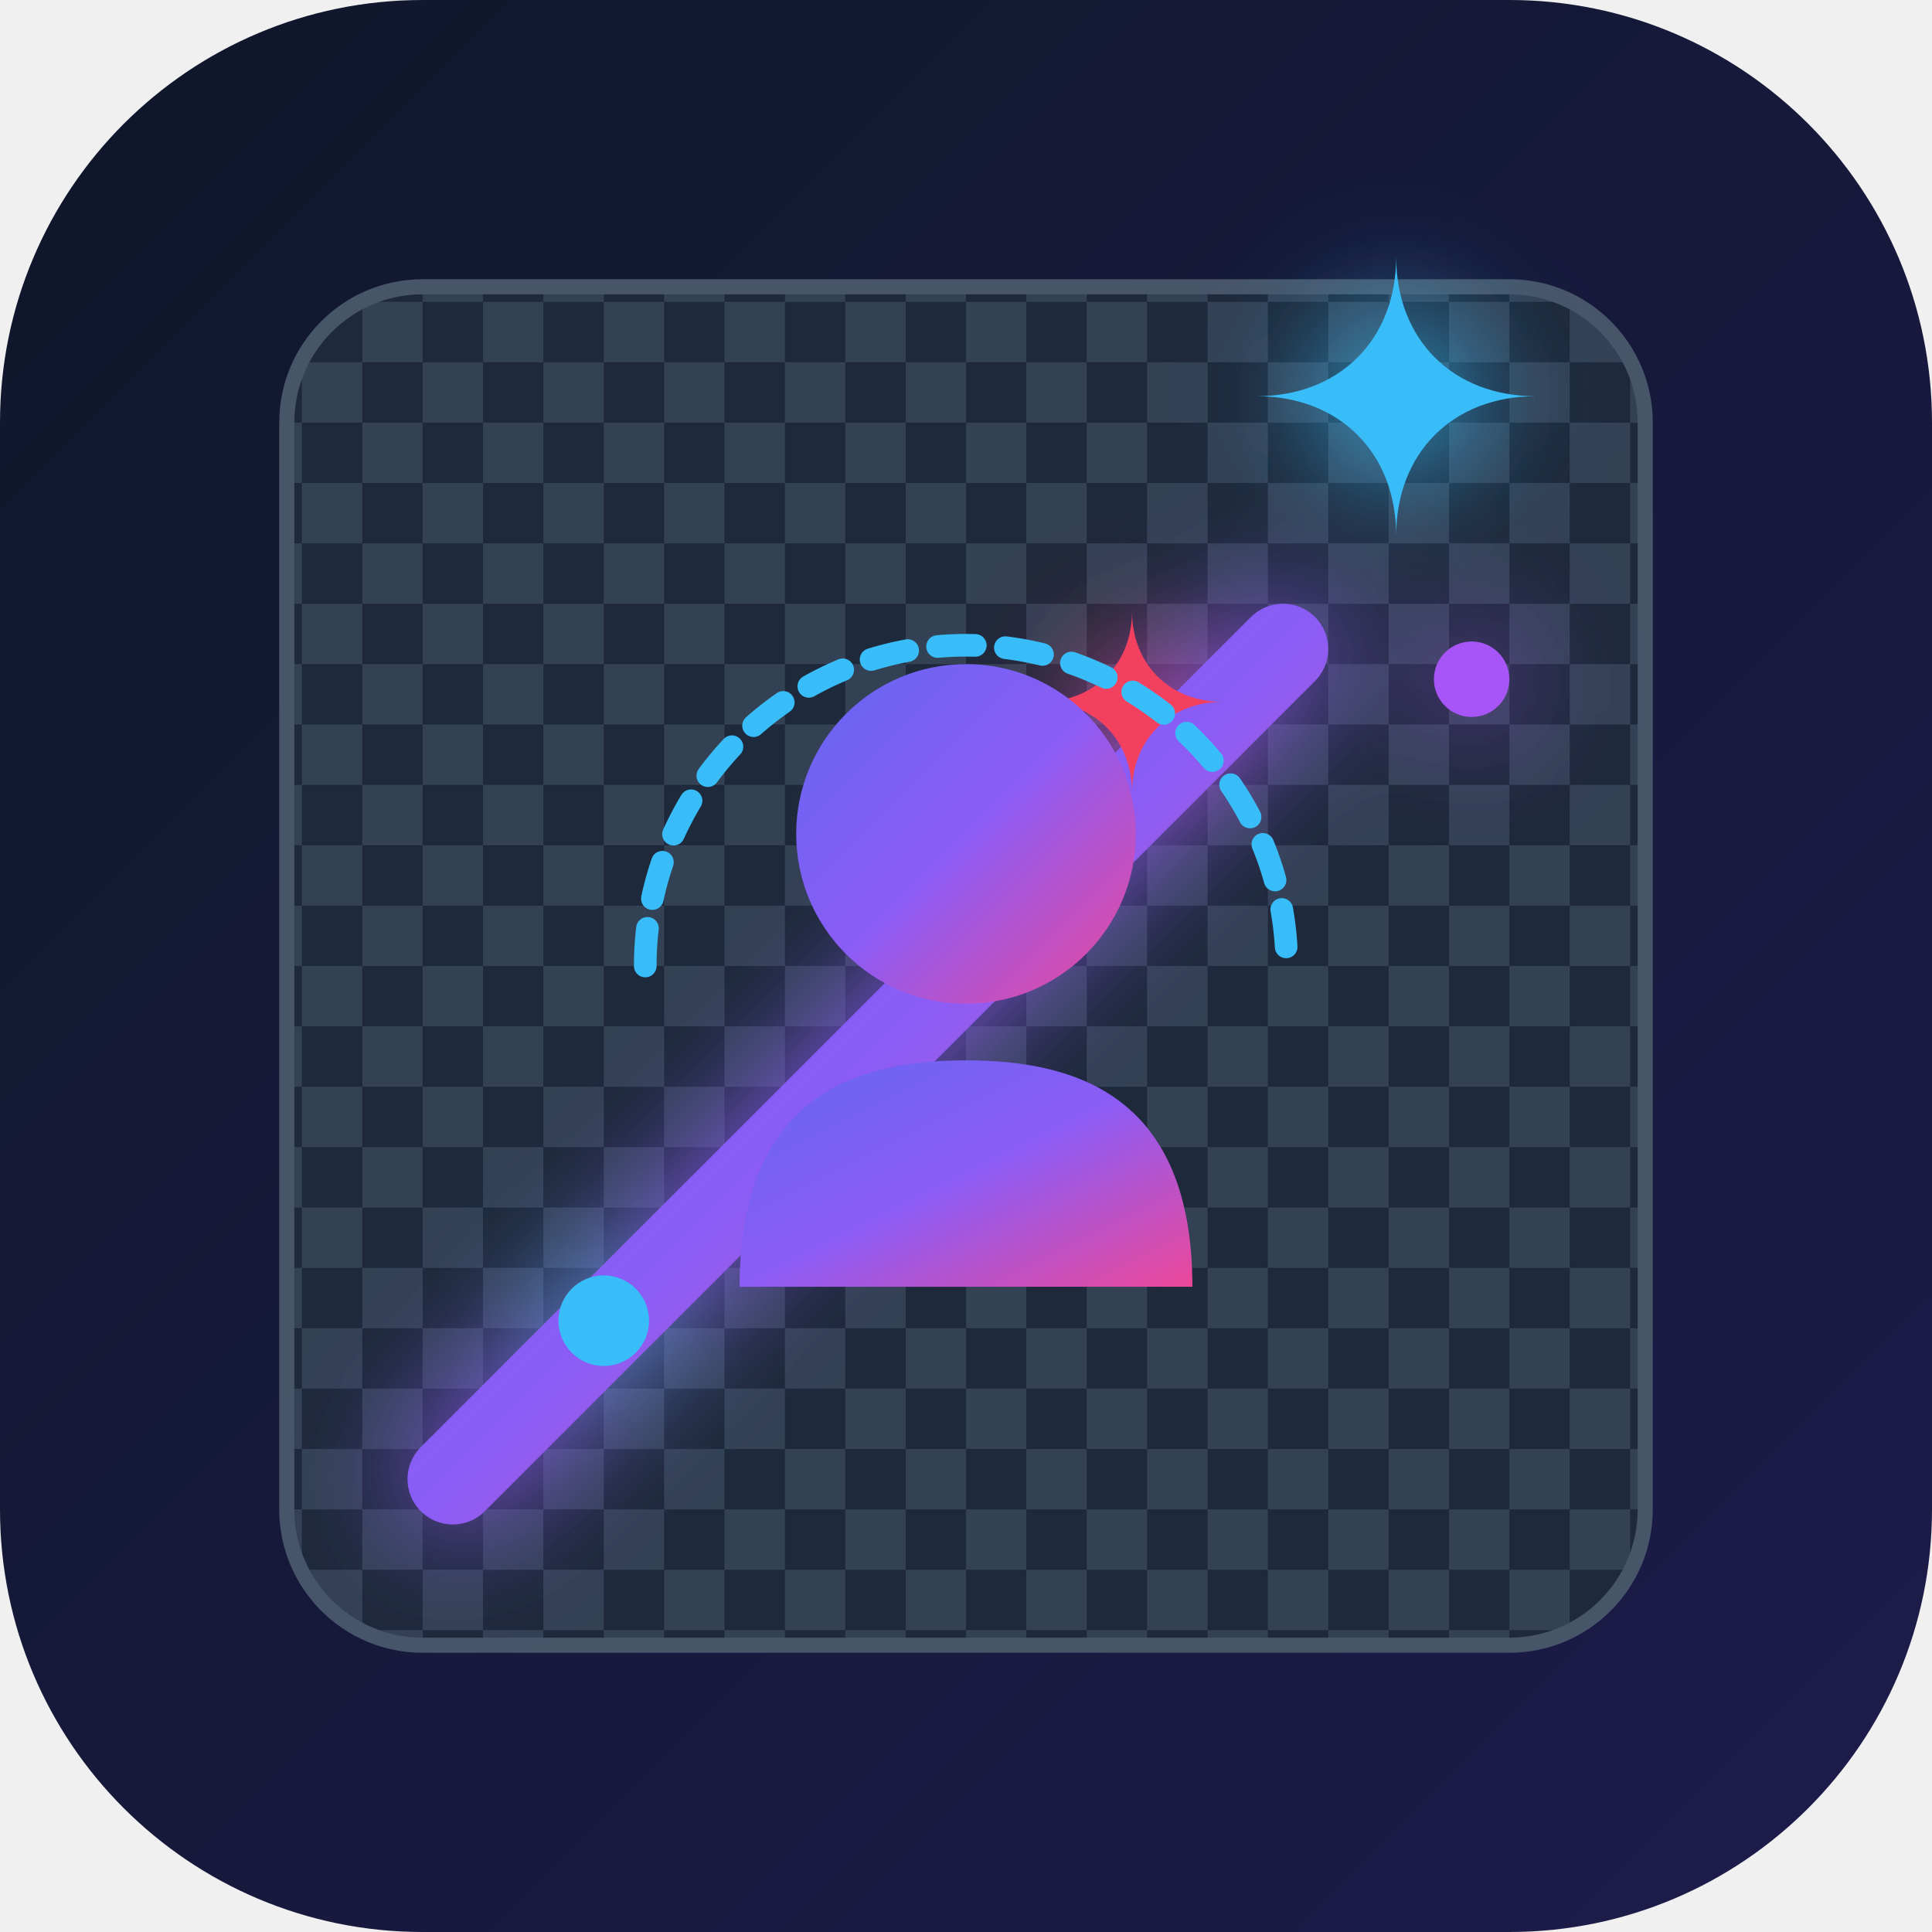
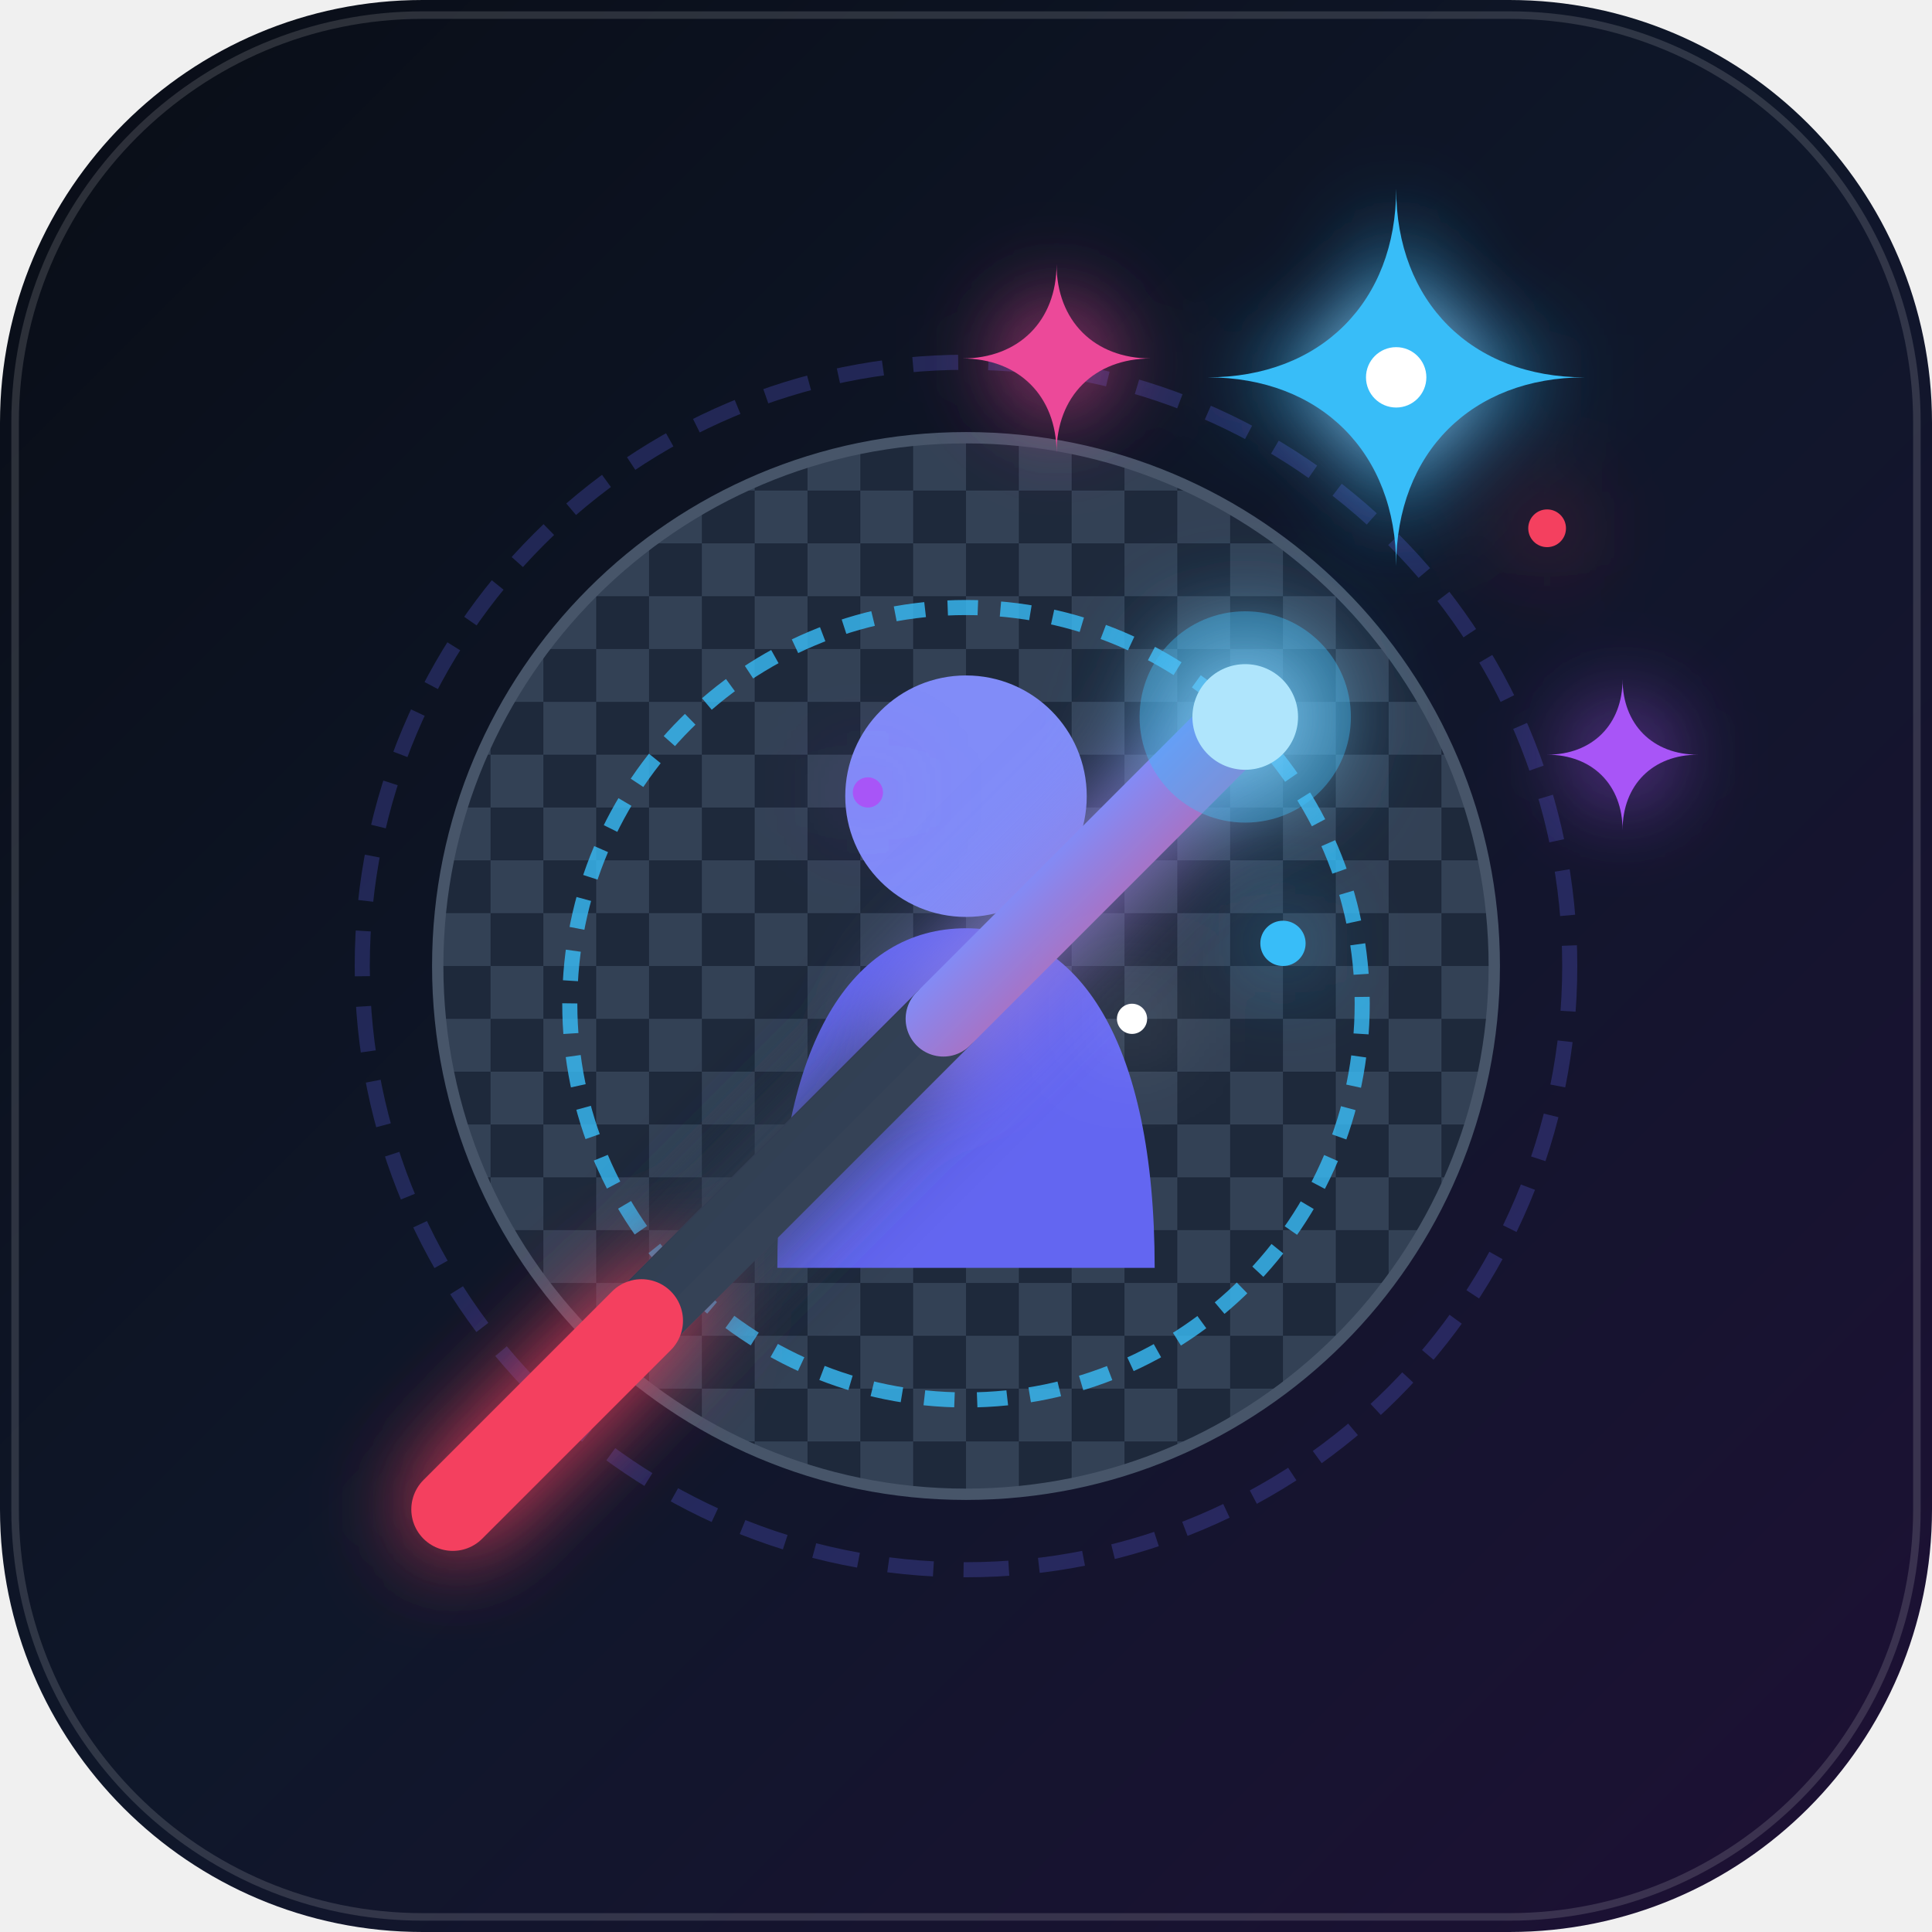
<svg xmlns="http://www.w3.org/2000/svg" viewBox="0 0 512 512" width="512" height="512">
  <defs>
-     <linearGradient id="bg" x1="0%" y1="0%" x2="100%" y2="100%">
-       <stop offset="0%" stop-color="#0f172a" />
-       <stop offset="100%" stop-color="#1e1b4b" />
+     <linearGradient id="bg2" x1="0%" y1="0%" x2="100%" y2="100%">
+       <stop offset="0%" stop-color="#090d16" />
+       <stop offset="50%" stop-color="#0f172a" />
+       <stop offset="100%" stop-color="#1e1035" />
    </linearGradient>
-     <linearGradient id="accent" x1="0%" y1="0%" x2="100%" y2="100%">
-       <stop offset="0%" stop-color="#6366f1" />
-       <stop offset="50%" stop-color="#8b5cf6" />
-       <stop offset="100%" stop-color="#ec4899" />
+     <linearGradient id="wandBody" x1="0%" y1="0%" x2="100%" y2="100%">
+       <stop offset="0%" stop-color="#1e293b" />
+       <stop offset="50%" stop-color="#334155" />
+       <stop offset="100%" stop-color="#475569" />
    </linearGradient>
-     <linearGradient id="sparkle" x1="0%" y1="0%" x2="100%" y2="100%">
+     <linearGradient id="wandTip" x1="0%" y1="0%" x2="100%" y2="100%">
      <stop offset="0%" stop-color="#38bdf8" />
-       <stop offset="100%" stop-color="#818cf8" />
+       <stop offset="40%" stop-color="#818cf8" />
+       <stop offset="100%" stop-color="#f43f5e" />
    </linearGradient>
-     <pattern id="checker" width="32" height="32" patternUnits="userSpaceOnUse">
-       <rect width="16" height="16" fill="#1e293b" />
-       <rect x="16" width="16" height="16" fill="#334155" />
-       <rect y="16" width="16" height="16" fill="#334155" />
-       <rect x="16" y="16" width="16" height="16" fill="#1e293b" />
+     <pattern id="checkers2" width="28" height="28" patternUnits="userSpaceOnUse">
+       <rect width="14" height="14" fill="#1e293b" />
+       <rect x="14" width="14" height="14" fill="#334155" />
+       <rect y="14" width="14" height="14" fill="#334155" />
+       <rect x="14" y="14" width="14" height="14" fill="#1e293b" />
    </pattern>
-     <filter id="glow" x="-20%" y="-20%" width="140%" height="140%">
-       <feGaussianBlur stdDeviation="16" result="blur" />
-       <feComposite in="SourceGraphic" in2="blur" operator="over" />
+     <filter id="wandGlow" x="-30%" y="-30%" width="160%" height="160%">
+       <feGaussianBlur stdDeviation="12" result="blur" />
+       <feMerge>
+         <feMergeNode in="blur" />
+         <feMergeNode in="SourceGraphic" />
+       </feMerge>
    </filter>
  </defs>
-   <rect width="512" height="512" rx="112" fill="url(#bg)" />
-   <rect x="76" y="76" width="360" height="360" rx="36" fill="url(#checker)" stroke="#475569" stroke-width="4" />
-   <g filter="url(#glow)">
-     <path d="M120 392 L340 172" stroke="url(#accent)" stroke-width="24" stroke-linecap="round" />
-     <path d="M370 142 C370 120, 385 105, 407 105 C385 105, 370 90, 370 68 C370 90, 355 105, 333 105 C355 105, 370 120, 370 142 Z" fill="#38bdf8" />
-     <path d="M300 210 C300 196, 310 186, 324 186 C310 186, 300 176, 300 162 C300 176, 290 186, 276 186 C290 186, 300 196, 300 210 Z" fill="#f43f5e" />
-     <circle cx="390" cy="180" r="10" fill="#a855f7" />
-     <circle cx="160" cy="350" r="12" fill="#38bdf8" />
+   <rect width="512" height="512" rx="112" fill="url(#bg2)" />
+   <rect width="504" height="504" x="4" y="4" rx="108" fill="none" stroke="rgba(255,255,255,0.14)" stroke-width="2" />
+   <g transform="translate(256, 256)">
+     <circle r="160" fill="none" stroke="rgba(99,102,241,0.25)" stroke-width="4" stroke-dasharray="12 8" />
+     <circle r="140" fill="url(#checkers2)" stroke="#475569" stroke-width="3" />
+     <path d="M -50 80 C -50 20, -30 -10, 0 -10 C 30 -10, 50 20, 50 80 Z" fill="#6366f1" />
+     <circle cx="0" cy="-45" r="32" fill="#818cf8" />
+     <circle cx="0" cy="10" r="105" fill="none" stroke="#38bdf8" stroke-width="4" stroke-dasharray="8 6" opacity="0.8" />
  </g>
-   <g transform="translate(156, 156)">
-     <circle cx="100" cy="65" r="45" fill="url(#accent)" />
-     <path d="M40 185 C40 135 70 125 100 125 C130 125 160 135 160 185 Z" fill="url(#accent)" />
-     <path d="M15 100 A85 85 0 0 1 185 100" stroke="#38bdf8" stroke-width="6" stroke-dasharray="10 8" fill="none" stroke-linecap="round" />
+   <g filter="url(#wandGlow)">
+     <path d="M 120 400 L 250 270" stroke="url(#wandBody)" stroke-width="20" stroke-linecap="round" />
+     <path d="M 120 400 L 170 350" stroke="#f43f5e" stroke-width="22" stroke-linecap="round" />
+     <path d="M 250 270 L 330 190" stroke="url(#wandTip)" stroke-width="20" stroke-linecap="round" />
+     <circle cx="330" cy="190" r="14" fill="#ffffff" />
+     <circle cx="330" cy="190" r="28" fill="#38bdf8" opacity="0.4" />
+   </g>
+   <g fill="#ffffff" filter="url(#wandGlow)">
+     <path d="M 370 150 C 370 120, 390 100, 420 100 C 390 100, 370 80, 370 50 C 370 80, 350 100, 320 100 C 350 100, 370 120, 370 150 Z" fill="#38bdf8" />
+     <circle cx="370" cy="100" r="8" fill="#ffffff" />
+     <path d="M 280 120 C 280 105, 290 95, 305 95 C 290 95, 280 85, 280 70 C 280 85, 270 95, 255 95 C 270 95, 280 105, 280 120 Z" fill="#ec4899" />
+     <path d="M 430 220 C 430 208, 438 200, 450 200 C 438 200, 430 192, 430 180 C 430 192, 422 200, 410 200 C 422 200, 430 208, 430 220 Z" fill="#a855f7" />
+     <circle cx="340" cy="250" r="6" fill="#38bdf8" />
+     <circle cx="410" cy="140" r="5" fill="#f43f5e" />
+     <circle cx="230" cy="210" r="4" fill="#a855f7" />
+     <circle cx="300" cy="270" r="4" fill="#ffffff" />
  </g>
</svg>
